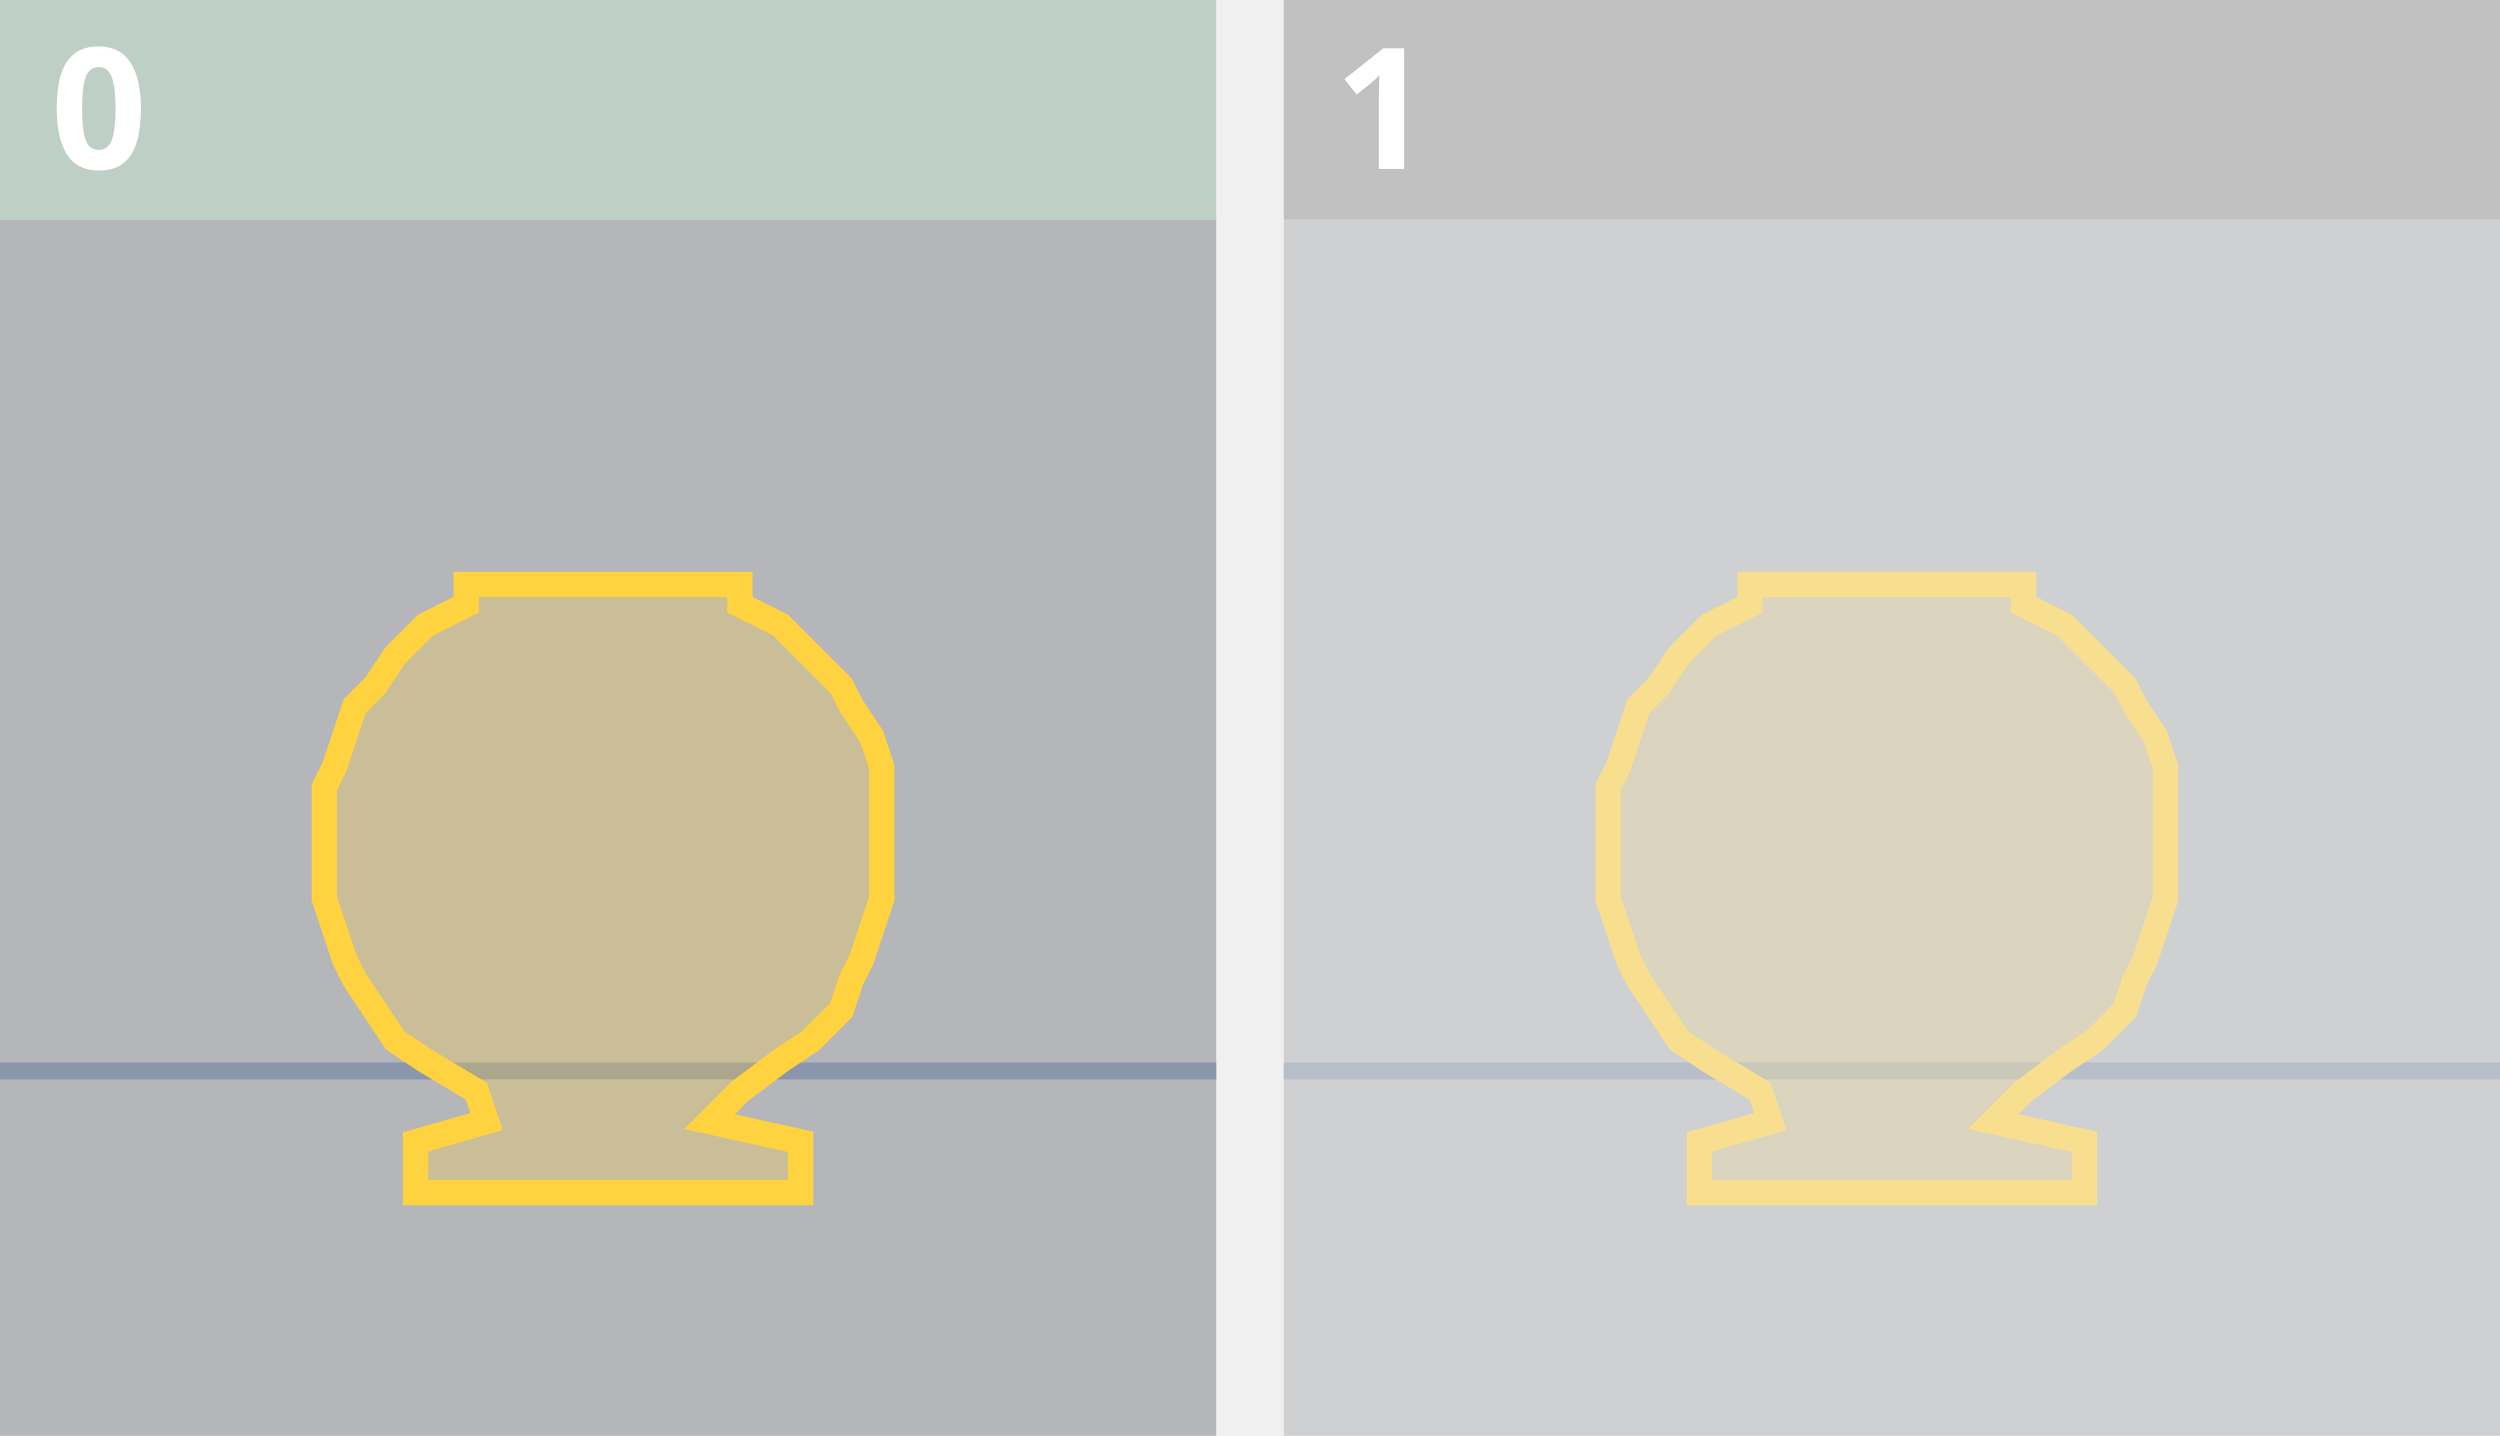
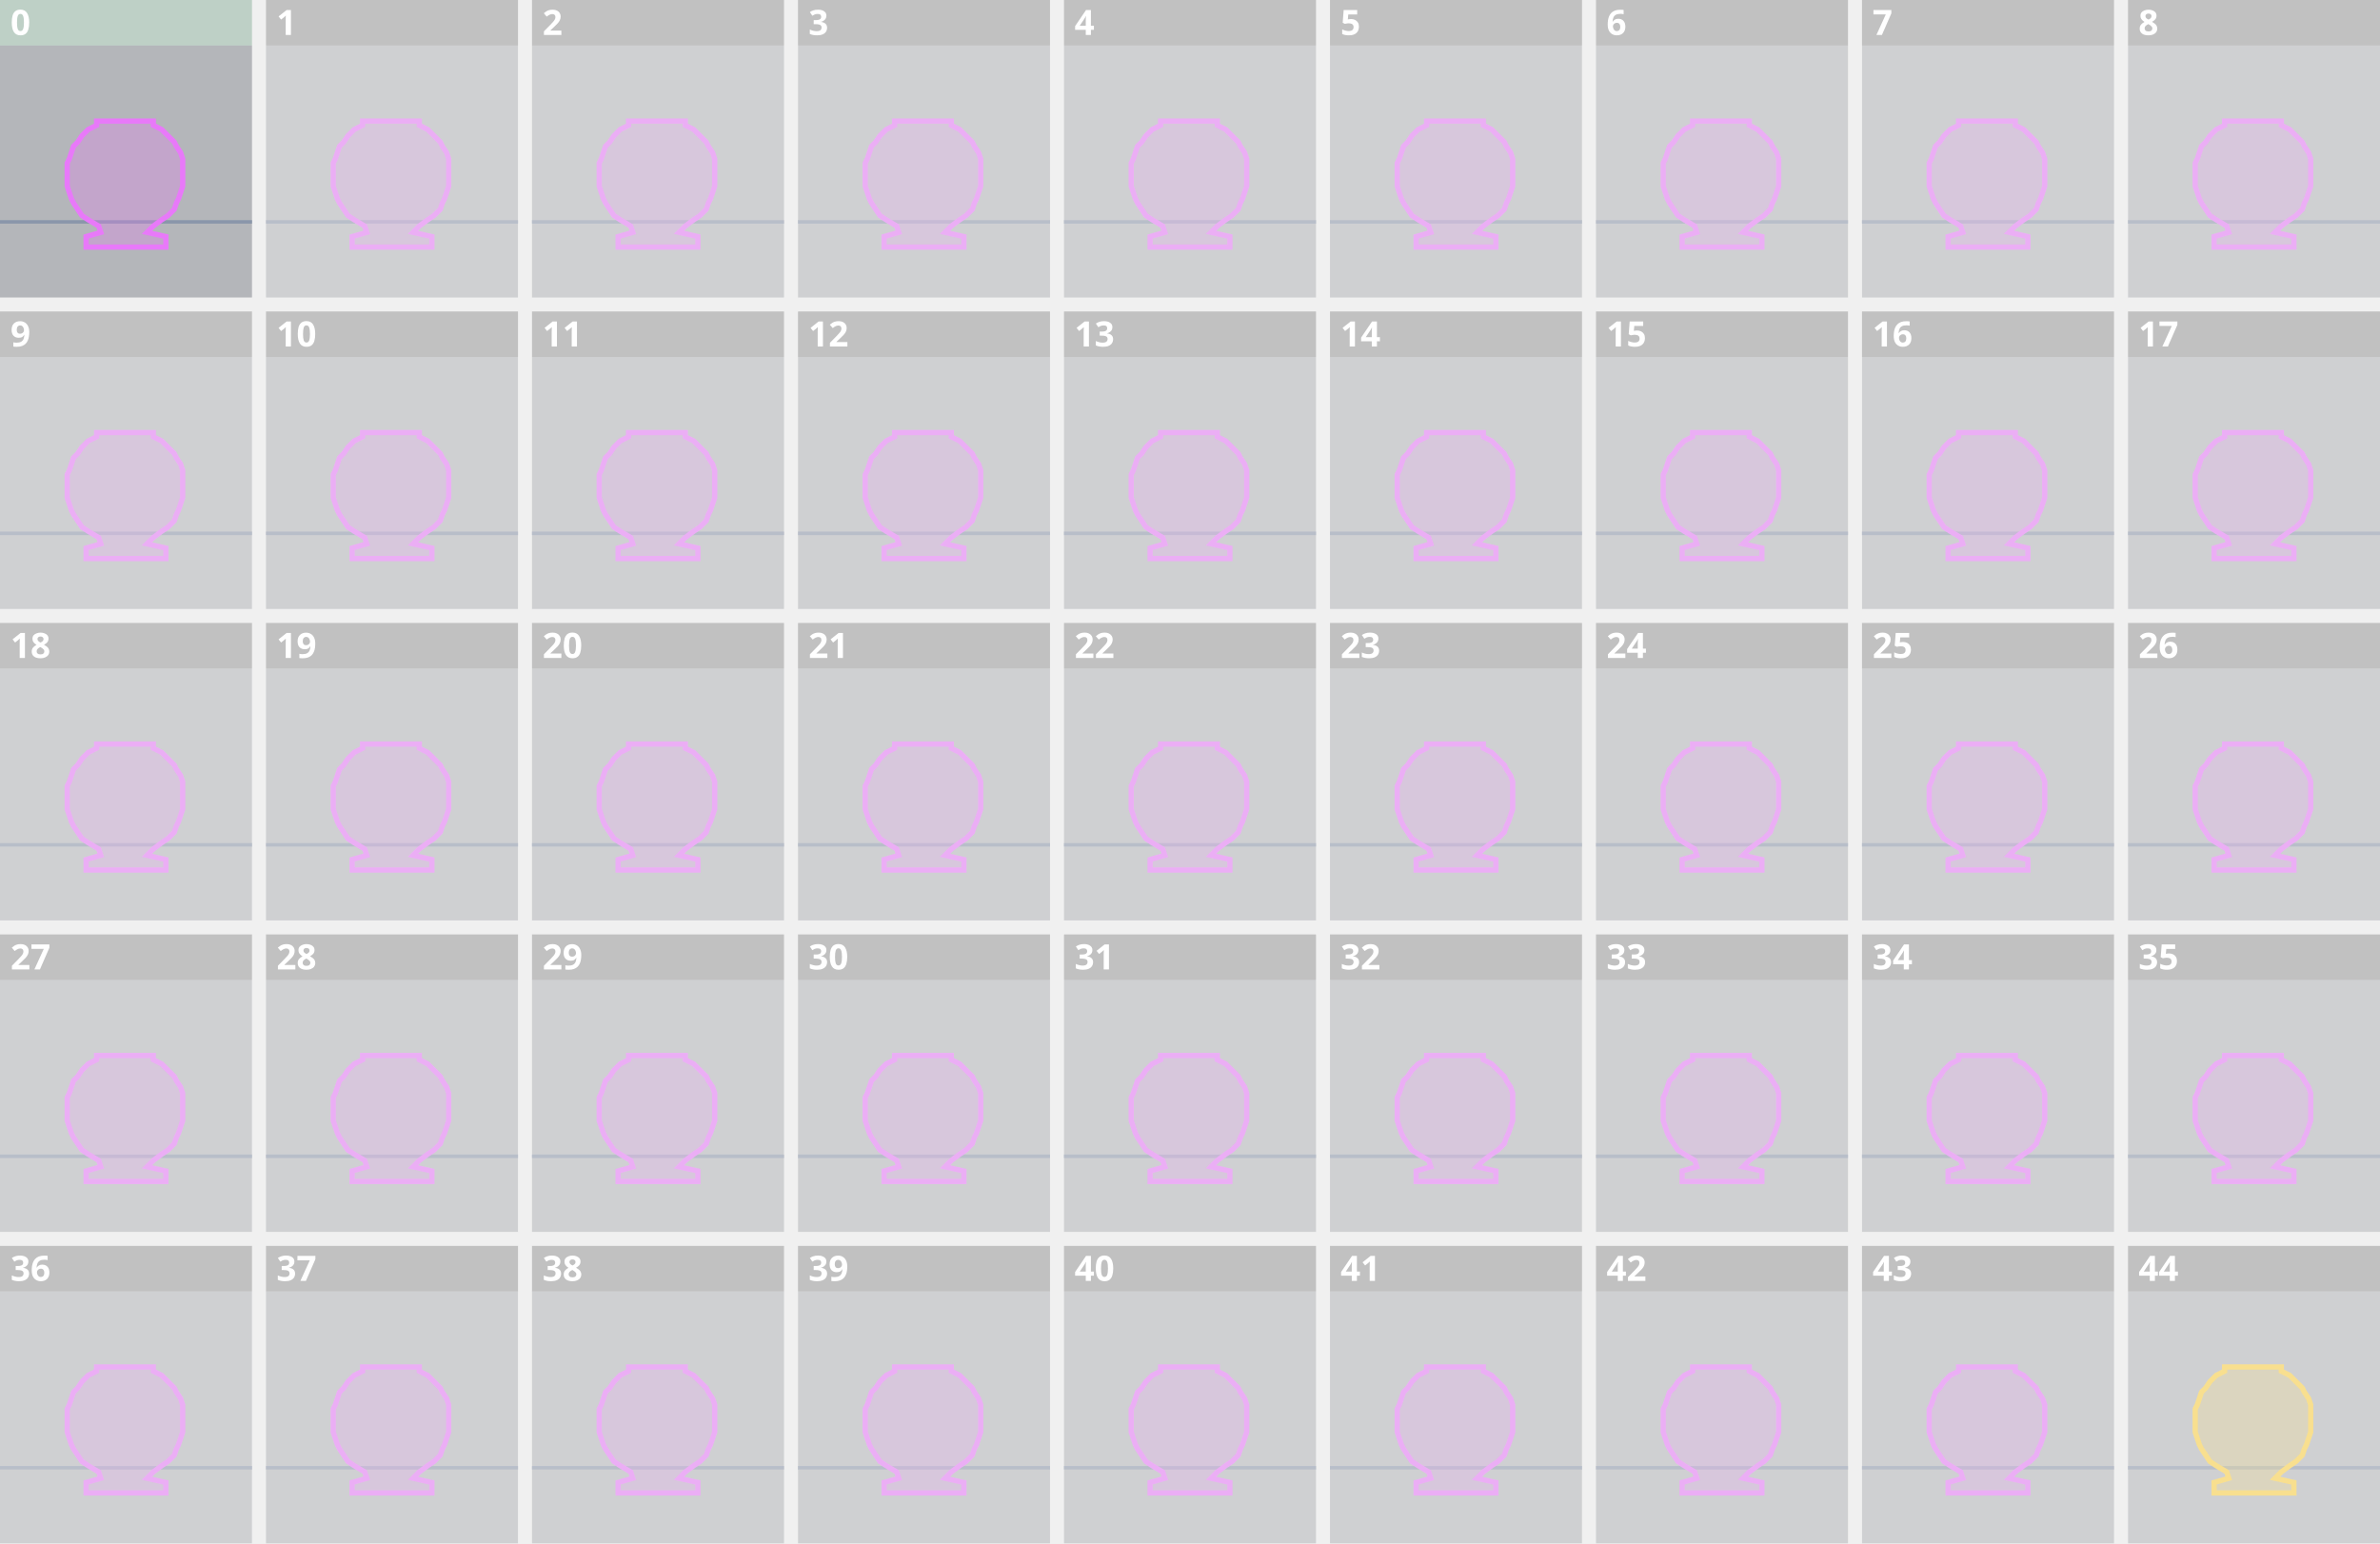
- <svg xmlns="http://www.w3.org/2000/svg" viewBox="0 0 148 85" width="148" height="85">
+ <svg xmlns="http://www.w3.org/2000/svg" viewBox="0 0 680 441" width="680" height="441">
  <style>text{font:bold 10px sans-serif;fill:#ffffff}.k{fill:#1b2230}.g{stroke:#8a96aa;stroke-width:1.67}use{stroke-width:2.50;fill-opacity:.28}.u{stroke:#ffd23f;fill:#ffd23f}.v{stroke:#4ade80;fill:#4ade80;fill-opacity:.6}.a{stroke:#e879f9;fill:#e879f9}.o{stroke:#22d3ee;fill:#22d3ee;fill-opacity:.5}.H{color:#ff4d3d;fill:#ff4d3d;opacity:.7}.G{color:#3b9cff;fill:#3b9cff;opacity:.75}.S{color:#ffa630;fill:#ffa630;opacity:.75}.T{color:#ffa630;fill:none;stroke:#ffa630;stroke-width:3.33;stroke-dasharray:6.7}.P{color:#c49bff;fill:none;stroke:#c49bff;stroke-width:1.67;stroke-dasharray:5.0}</style>
  <defs>
    <path id="b0" d="M-14 -24L13 -24L13 -22L17 -20L20 -17L23 -14L24 -12L26 -9L27 -6L27 -4L27 -1L27 2L27 5L27 7L26 10L25 13L24 15L23 18L20 21L17 23L13 26L10 29L19 31L19 34L19 36L-19 36L-19 34L-19 31L-12 29L-13 26L-18 23L-21 21L-23 18L-25 15L-26 13L-27 10L-28 7L-28 5L-28 2L-28 -1L-28 -4L-27 -6L-26 -9L-25 -12L-23 -14L-21 -17L-18 -20L-14 -22Z" />
    <rect id="K" x="-60" y="-60" width="120" height="120" class="k" />
    <rect id="Ls" width="72" height="13" fill="#3f7d5a" />
    <rect id="Lf" width="72" height="13" fill="#4a4a4a" />
  </defs>
  <use href="#Ls" x="0" y="0" />
  <text x="3" y="10">0</text>
  <svg x="0" y="13" width="72" height="72" viewBox="-60 -60 120 120">
    <use href="#K" />
    <line x1="-60" y1="24" x2="60" y2="24" class="g" />
-     <use href="#b0" class="u" />
+     <use href="#b0" class="a" />
  </svg>
  <use href="#Lf" x="76" y="0" />
  <text x="79" y="10">1</text>
  <svg x="76" y="13" width="72" height="72" viewBox="-60 -60 120 120" opacity=".55">
    <use href="#K" />
    <line x1="-60" y1="24" x2="60" y2="24" class="g" />
+     <use href="#b0" class="a" />
+   </svg>
+   <use href="#Lf" x="152" y="0" />
+   <text x="155" y="10">2</text>
+   <svg x="152" y="13" width="72" height="72" viewBox="-60 -60 120 120" opacity=".55">
+     <use href="#K" />
+     <line x1="-60" y1="24" x2="60" y2="24" class="g" />
+     <use href="#b0" class="a" />
+   </svg>
+   <use href="#Lf" x="228" y="0" />
+   <text x="231" y="10">3</text>
+   <svg x="228" y="13" width="72" height="72" viewBox="-60 -60 120 120" opacity=".55">
+     <use href="#K" />
+     <line x1="-60" y1="24" x2="60" y2="24" class="g" />
+     <use href="#b0" class="a" />
+   </svg>
+   <use href="#Lf" x="304" y="0" />
+   <text x="307" y="10">4</text>
+   <svg x="304" y="13" width="72" height="72" viewBox="-60 -60 120 120" opacity=".55">
+     <use href="#K" />
+     <line x1="-60" y1="24" x2="60" y2="24" class="g" />
+     <use href="#b0" class="a" />
+   </svg>
+   <use href="#Lf" x="380" y="0" />
+   <text x="383" y="10">5</text>
+   <svg x="380" y="13" width="72" height="72" viewBox="-60 -60 120 120" opacity=".55">
+     <use href="#K" />
+     <line x1="-60" y1="24" x2="60" y2="24" class="g" />
+     <use href="#b0" class="a" />
+   </svg>
+   <use href="#Lf" x="456" y="0" />
+   <text x="459" y="10">6</text>
+   <svg x="456" y="13" width="72" height="72" viewBox="-60 -60 120 120" opacity=".55">
+     <use href="#K" />
+     <line x1="-60" y1="24" x2="60" y2="24" class="g" />
+     <use href="#b0" class="a" />
+   </svg>
+   <use href="#Lf" x="532" y="0" />
+   <text x="535" y="10">7</text>
+   <svg x="532" y="13" width="72" height="72" viewBox="-60 -60 120 120" opacity=".55">
+     <use href="#K" />
+     <line x1="-60" y1="24" x2="60" y2="24" class="g" />
+     <use href="#b0" class="a" />
+   </svg>
+   <use href="#Lf" x="608" y="0" />
+   <text x="611" y="10">8</text>
+   <svg x="608" y="13" width="72" height="72" viewBox="-60 -60 120 120" opacity=".55">
+     <use href="#K" />
+     <line x1="-60" y1="24" x2="60" y2="24" class="g" />
+     <use href="#b0" class="a" />
+   </svg>
+   <use href="#Lf" x="0" y="89" />
+   <text x="3" y="99">9</text>
+   <svg x="0" y="102" width="72" height="72" viewBox="-60 -60 120 120" opacity=".55">
+     <use href="#K" />
+     <line x1="-60" y1="24" x2="60" y2="24" class="g" />
+     <use href="#b0" class="a" />
+   </svg>
+   <use href="#Lf" x="76" y="89" />
+   <text x="79" y="99">10</text>
+   <svg x="76" y="102" width="72" height="72" viewBox="-60 -60 120 120" opacity=".55">
+     <use href="#K" />
+     <line x1="-60" y1="24" x2="60" y2="24" class="g" />
+     <use href="#b0" class="a" />
+   </svg>
+   <use href="#Lf" x="152" y="89" />
+   <text x="155" y="99">11</text>
+   <svg x="152" y="102" width="72" height="72" viewBox="-60 -60 120 120" opacity=".55">
+     <use href="#K" />
+     <line x1="-60" y1="24" x2="60" y2="24" class="g" />
+     <use href="#b0" class="a" />
+   </svg>
+   <use href="#Lf" x="228" y="89" />
+   <text x="231" y="99">12</text>
+   <svg x="228" y="102" width="72" height="72" viewBox="-60 -60 120 120" opacity=".55">
+     <use href="#K" />
+     <line x1="-60" y1="24" x2="60" y2="24" class="g" />
+     <use href="#b0" class="a" />
+   </svg>
+   <use href="#Lf" x="304" y="89" />
+   <text x="307" y="99">13</text>
+   <svg x="304" y="102" width="72" height="72" viewBox="-60 -60 120 120" opacity=".55">
+     <use href="#K" />
+     <line x1="-60" y1="24" x2="60" y2="24" class="g" />
+     <use href="#b0" class="a" />
+   </svg>
+   <use href="#Lf" x="380" y="89" />
+   <text x="383" y="99">14</text>
+   <svg x="380" y="102" width="72" height="72" viewBox="-60 -60 120 120" opacity=".55">
+     <use href="#K" />
+     <line x1="-60" y1="24" x2="60" y2="24" class="g" />
+     <use href="#b0" class="a" />
+   </svg>
+   <use href="#Lf" x="456" y="89" />
+   <text x="459" y="99">15</text>
+   <svg x="456" y="102" width="72" height="72" viewBox="-60 -60 120 120" opacity=".55">
+     <use href="#K" />
+     <line x1="-60" y1="24" x2="60" y2="24" class="g" />
+     <use href="#b0" class="a" />
+   </svg>
+   <use href="#Lf" x="532" y="89" />
+   <text x="535" y="99">16</text>
+   <svg x="532" y="102" width="72" height="72" viewBox="-60 -60 120 120" opacity=".55">
+     <use href="#K" />
+     <line x1="-60" y1="24" x2="60" y2="24" class="g" />
+     <use href="#b0" class="a" />
+   </svg>
+   <use href="#Lf" x="608" y="89" />
+   <text x="611" y="99">17</text>
+   <svg x="608" y="102" width="72" height="72" viewBox="-60 -60 120 120" opacity=".55">
+     <use href="#K" />
+     <line x1="-60" y1="24" x2="60" y2="24" class="g" />
+     <use href="#b0" class="a" />
+   </svg>
+   <use href="#Lf" x="0" y="178" />
+   <text x="3" y="188">18</text>
+   <svg x="0" y="191" width="72" height="72" viewBox="-60 -60 120 120" opacity=".55">
+     <use href="#K" />
+     <line x1="-60" y1="24" x2="60" y2="24" class="g" />
+     <use href="#b0" class="a" />
+   </svg>
+   <use href="#Lf" x="76" y="178" />
+   <text x="79" y="188">19</text>
+   <svg x="76" y="191" width="72" height="72" viewBox="-60 -60 120 120" opacity=".55">
+     <use href="#K" />
+     <line x1="-60" y1="24" x2="60" y2="24" class="g" />
+     <use href="#b0" class="a" />
+   </svg>
+   <use href="#Lf" x="152" y="178" />
+   <text x="155" y="188">20</text>
+   <svg x="152" y="191" width="72" height="72" viewBox="-60 -60 120 120" opacity=".55">
+     <use href="#K" />
+     <line x1="-60" y1="24" x2="60" y2="24" class="g" />
+     <use href="#b0" class="a" />
+   </svg>
+   <use href="#Lf" x="228" y="178" />
+   <text x="231" y="188">21</text>
+   <svg x="228" y="191" width="72" height="72" viewBox="-60 -60 120 120" opacity=".55">
+     <use href="#K" />
+     <line x1="-60" y1="24" x2="60" y2="24" class="g" />
+     <use href="#b0" class="a" />
+   </svg>
+   <use href="#Lf" x="304" y="178" />
+   <text x="307" y="188">22</text>
+   <svg x="304" y="191" width="72" height="72" viewBox="-60 -60 120 120" opacity=".55">
+     <use href="#K" />
+     <line x1="-60" y1="24" x2="60" y2="24" class="g" />
+     <use href="#b0" class="a" />
+   </svg>
+   <use href="#Lf" x="380" y="178" />
+   <text x="383" y="188">23</text>
+   <svg x="380" y="191" width="72" height="72" viewBox="-60 -60 120 120" opacity=".55">
+     <use href="#K" />
+     <line x1="-60" y1="24" x2="60" y2="24" class="g" />
+     <use href="#b0" class="a" />
+   </svg>
+   <use href="#Lf" x="456" y="178" />
+   <text x="459" y="188">24</text>
+   <svg x="456" y="191" width="72" height="72" viewBox="-60 -60 120 120" opacity=".55">
+     <use href="#K" />
+     <line x1="-60" y1="24" x2="60" y2="24" class="g" />
+     <use href="#b0" class="a" />
+   </svg>
+   <use href="#Lf" x="532" y="178" />
+   <text x="535" y="188">25</text>
+   <svg x="532" y="191" width="72" height="72" viewBox="-60 -60 120 120" opacity=".55">
+     <use href="#K" />
+     <line x1="-60" y1="24" x2="60" y2="24" class="g" />
+     <use href="#b0" class="a" />
+   </svg>
+   <use href="#Lf" x="608" y="178" />
+   <text x="611" y="188">26</text>
+   <svg x="608" y="191" width="72" height="72" viewBox="-60 -60 120 120" opacity=".55">
+     <use href="#K" />
+     <line x1="-60" y1="24" x2="60" y2="24" class="g" />
+     <use href="#b0" class="a" />
+   </svg>
+   <use href="#Lf" x="0" y="267" />
+   <text x="3" y="277">27</text>
+   <svg x="0" y="280" width="72" height="72" viewBox="-60 -60 120 120" opacity=".55">
+     <use href="#K" />
+     <line x1="-60" y1="24" x2="60" y2="24" class="g" />
+     <use href="#b0" class="a" />
+   </svg>
+   <use href="#Lf" x="76" y="267" />
+   <text x="79" y="277">28</text>
+   <svg x="76" y="280" width="72" height="72" viewBox="-60 -60 120 120" opacity=".55">
+     <use href="#K" />
+     <line x1="-60" y1="24" x2="60" y2="24" class="g" />
+     <use href="#b0" class="a" />
+   </svg>
+   <use href="#Lf" x="152" y="267" />
+   <text x="155" y="277">29</text>
+   <svg x="152" y="280" width="72" height="72" viewBox="-60 -60 120 120" opacity=".55">
+     <use href="#K" />
+     <line x1="-60" y1="24" x2="60" y2="24" class="g" />
+     <use href="#b0" class="a" />
+   </svg>
+   <use href="#Lf" x="228" y="267" />
+   <text x="231" y="277">30</text>
+   <svg x="228" y="280" width="72" height="72" viewBox="-60 -60 120 120" opacity=".55">
+     <use href="#K" />
+     <line x1="-60" y1="24" x2="60" y2="24" class="g" />
+     <use href="#b0" class="a" />
+   </svg>
+   <use href="#Lf" x="304" y="267" />
+   <text x="307" y="277">31</text>
+   <svg x="304" y="280" width="72" height="72" viewBox="-60 -60 120 120" opacity=".55">
+     <use href="#K" />
+     <line x1="-60" y1="24" x2="60" y2="24" class="g" />
+     <use href="#b0" class="a" />
+   </svg>
+   <use href="#Lf" x="380" y="267" />
+   <text x="383" y="277">32</text>
+   <svg x="380" y="280" width="72" height="72" viewBox="-60 -60 120 120" opacity=".55">
+     <use href="#K" />
+     <line x1="-60" y1="24" x2="60" y2="24" class="g" />
+     <use href="#b0" class="a" />
+   </svg>
+   <use href="#Lf" x="456" y="267" />
+   <text x="459" y="277">33</text>
+   <svg x="456" y="280" width="72" height="72" viewBox="-60 -60 120 120" opacity=".55">
+     <use href="#K" />
+     <line x1="-60" y1="24" x2="60" y2="24" class="g" />
+     <use href="#b0" class="a" />
+   </svg>
+   <use href="#Lf" x="532" y="267" />
+   <text x="535" y="277">34</text>
+   <svg x="532" y="280" width="72" height="72" viewBox="-60 -60 120 120" opacity=".55">
+     <use href="#K" />
+     <line x1="-60" y1="24" x2="60" y2="24" class="g" />
+     <use href="#b0" class="a" />
+   </svg>
+   <use href="#Lf" x="608" y="267" />
+   <text x="611" y="277">35</text>
+   <svg x="608" y="280" width="72" height="72" viewBox="-60 -60 120 120" opacity=".55">
+     <use href="#K" />
+     <line x1="-60" y1="24" x2="60" y2="24" class="g" />
+     <use href="#b0" class="a" />
+   </svg>
+   <use href="#Lf" x="0" y="356" />
+   <text x="3" y="366">36</text>
+   <svg x="0" y="369" width="72" height="72" viewBox="-60 -60 120 120" opacity=".55">
+     <use href="#K" />
+     <line x1="-60" y1="24" x2="60" y2="24" class="g" />
+     <use href="#b0" class="a" />
+   </svg>
+   <use href="#Lf" x="76" y="356" />
+   <text x="79" y="366">37</text>
+   <svg x="76" y="369" width="72" height="72" viewBox="-60 -60 120 120" opacity=".55">
+     <use href="#K" />
+     <line x1="-60" y1="24" x2="60" y2="24" class="g" />
+     <use href="#b0" class="a" />
+   </svg>
+   <use href="#Lf" x="152" y="356" />
+   <text x="155" y="366">38</text>
+   <svg x="152" y="369" width="72" height="72" viewBox="-60 -60 120 120" opacity=".55">
+     <use href="#K" />
+     <line x1="-60" y1="24" x2="60" y2="24" class="g" />
+     <use href="#b0" class="a" />
+   </svg>
+   <use href="#Lf" x="228" y="356" />
+   <text x="231" y="366">39</text>
+   <svg x="228" y="369" width="72" height="72" viewBox="-60 -60 120 120" opacity=".55">
+     <use href="#K" />
+     <line x1="-60" y1="24" x2="60" y2="24" class="g" />
+     <use href="#b0" class="a" />
+   </svg>
+   <use href="#Lf" x="304" y="356" />
+   <text x="307" y="366">40</text>
+   <svg x="304" y="369" width="72" height="72" viewBox="-60 -60 120 120" opacity=".55">
+     <use href="#K" />
+     <line x1="-60" y1="24" x2="60" y2="24" class="g" />
+     <use href="#b0" class="a" />
+   </svg>
+   <use href="#Lf" x="380" y="356" />
+   <text x="383" y="366">41</text>
+   <svg x="380" y="369" width="72" height="72" viewBox="-60 -60 120 120" opacity=".55">
+     <use href="#K" />
+     <line x1="-60" y1="24" x2="60" y2="24" class="g" />
+     <use href="#b0" class="a" />
+   </svg>
+   <use href="#Lf" x="456" y="356" />
+   <text x="459" y="366">42</text>
+   <svg x="456" y="369" width="72" height="72" viewBox="-60 -60 120 120" opacity=".55">
+     <use href="#K" />
+     <line x1="-60" y1="24" x2="60" y2="24" class="g" />
+     <use href="#b0" class="a" />
+   </svg>
+   <use href="#Lf" x="532" y="356" />
+   <text x="535" y="366">43</text>
+   <svg x="532" y="369" width="72" height="72" viewBox="-60 -60 120 120" opacity=".55">
+     <use href="#K" />
+     <line x1="-60" y1="24" x2="60" y2="24" class="g" />
+     <use href="#b0" class="a" />
+   </svg>
+   <use href="#Lf" x="608" y="356" />
+   <text x="611" y="366">44</text>
+   <svg x="608" y="369" width="72" height="72" viewBox="-60 -60 120 120" opacity=".55">
+     <use href="#K" />
+     <line x1="-60" y1="24" x2="60" y2="24" class="g" />
    <use href="#b0" class="u" />
  </svg>
</svg>
